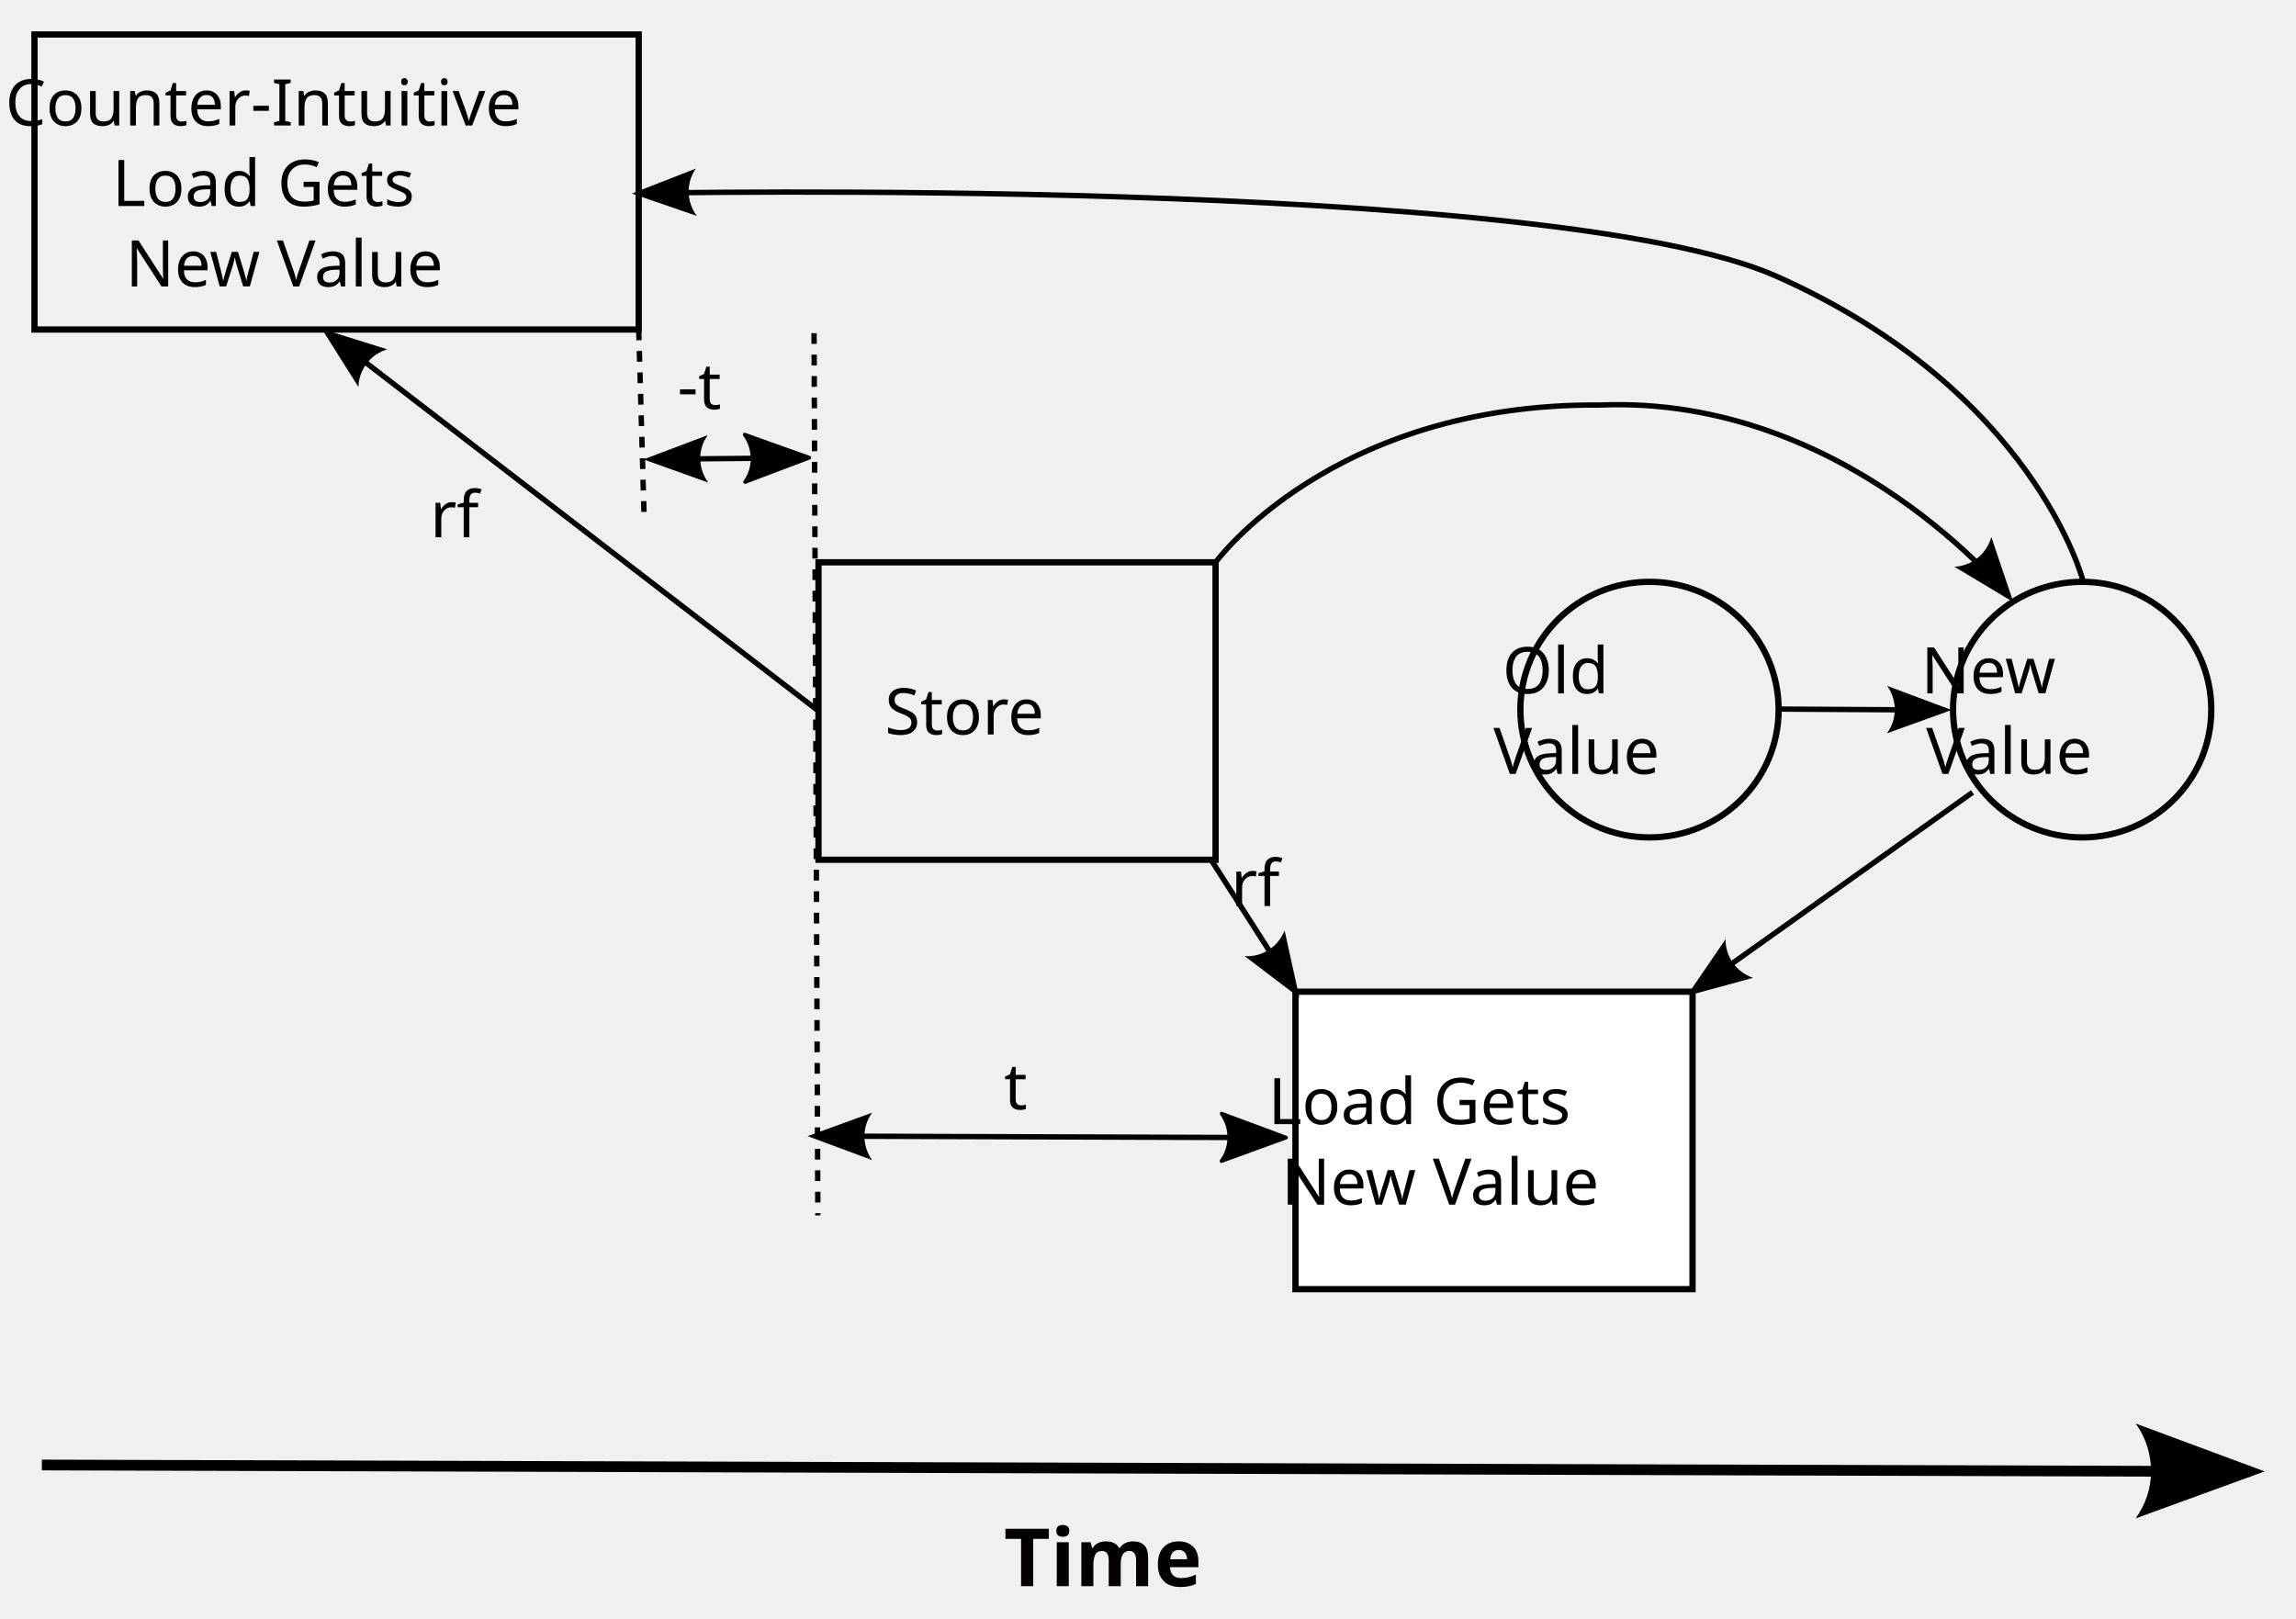
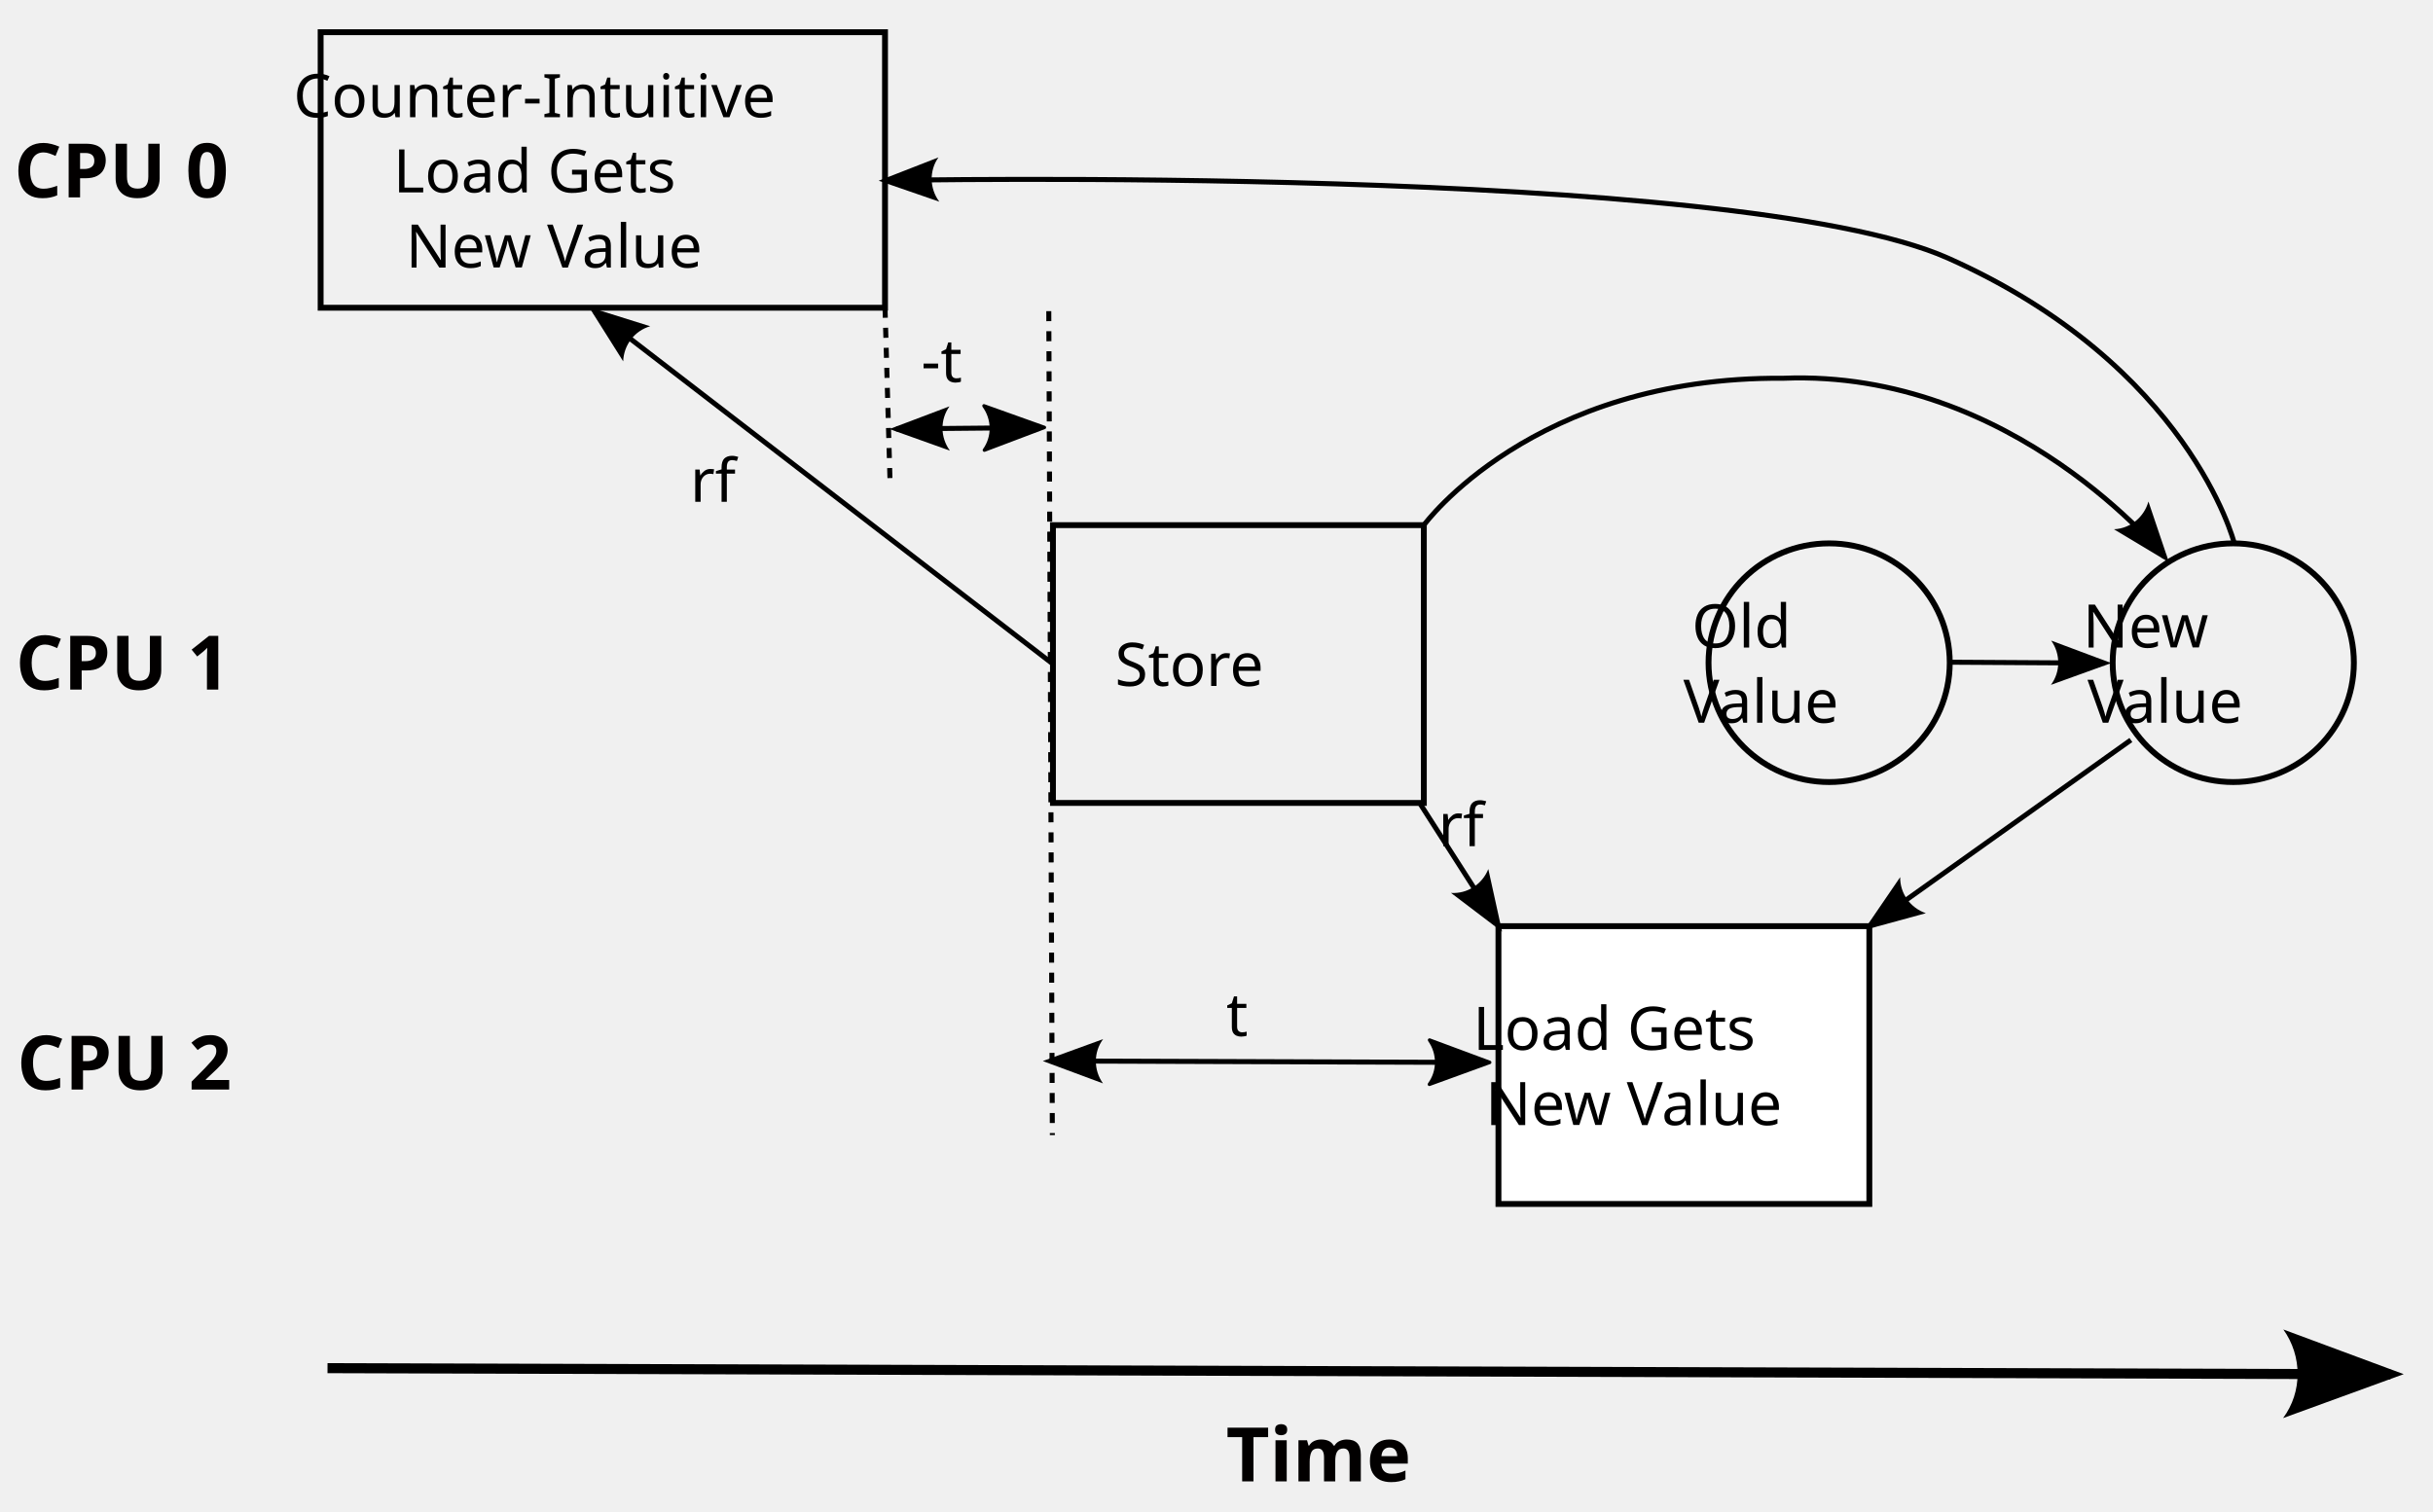
- <svg xmlns="http://www.w3.org/2000/svg" width="366.215" height="258.206" viewBox="0 0 343.327 242.068" id="svg2" version="1.1">
+ <svg xmlns="http://www.w3.org/2000/svg" width="415.47" height="258.206" viewBox="0 0 389.503 242.068" id="svg2" version="1.1">
  <defs id="defs90">
    <marker style="overflow:visible" id="Arrow2Lstart" refX="0" refY="0" orient="auto">
      <path transform="matrix(1.1,0,0,1.1,1.1,0)" d="M 8.719,4.034 -2.207,0.016 8.719,-4.002 c -1.745,2.372 -1.735,5.617 -6e-7,8.035 z" style="fill:context-stroke;fill-rule:evenodd;stroke:context-stroke;stroke-width:0.625;stroke-linejoin:round" id="path25955" />
    </marker>
    <marker orient="auto" refY="0" refX="0" id="Arrow2Lend" style="overflow:visible">
      <path id="path4240" style="fill-rule:evenodd;stroke-width:0.625;stroke-linejoin:round" d="M 8.719,4.034 -2.207,0.016 8.719,-4.002 c -1.745,2.372 -1.735,5.617 -6e-7,8.035 z" transform="matrix(-1.1,0,0,-1.1,-1.1,0)" />
    </marker>
    <marker orient="auto" refY="0" refX="0" id="Arrow2Lend-6" style="overflow:visible">
      <path id="path4240-7" style="fill-rule:evenodd;stroke-width:0.625;stroke-linejoin:round" d="M 8.719,4.034 -2.207,0.016 8.719,-4.002 c -1.745,2.372 -1.735,5.617 -6e-7,8.035 z" transform="matrix(-1.1,0,0,-1.1,-1.1,0)" />
    </marker>
    <marker orient="auto" refY="0" refX="0" id="Arrow2Lend-6-0" style="overflow:visible">
      <path id="path4240-7-9" style="fill-rule:evenodd;stroke-width:0.625;stroke-linejoin:round" d="M 8.719,4.034 -2.207,0.016 8.719,-4.002 c -1.745,2.372 -1.735,5.617 -6e-7,8.035 z" transform="matrix(-1.1,0,0,-1.1,-1.1,0)" />
    </marker>
    <marker orient="auto" refY="0" refX="0" id="Arrow2Lend-9" style="overflow:visible">
      <path id="path4240-78" style="fill-rule:evenodd;stroke-width:0.625;stroke-linejoin:round" d="M 8.719,4.034 -2.207,0.016 8.719,-4.002 c -1.745,2.372 -1.735,5.617 -6e-7,8.035 z" transform="matrix(-1.1,0,0,-1.1,-1.1,0)" />
    </marker>
    <marker orient="auto" refY="0" refX="0" id="Arrow2Lend-3" style="overflow:visible">
      <path id="path4240-8" style="fill-rule:evenodd;stroke-width:0.625;stroke-linejoin:round" d="M 8.719,4.034 -2.207,0.016 8.719,-4.002 c -1.745,2.372 -1.735,5.617 -6e-7,8.035 z" transform="matrix(-1.1,0,0,-1.1,-1.1,0)" />
    </marker>
    <marker style="overflow:visible" id="Arrow2Lstart-7" refX="0" refY="0" orient="auto">
      <path transform="matrix(1.1,0,0,1.1,1.1,0)" d="M 8.719,4.034 -2.207,0.016 8.719,-4.002 c -1.745,2.372 -1.735,5.617 -6e-7,8.035 z" style="fill:context-stroke;fill-rule:evenodd;stroke:context-stroke;stroke-width:0.625;stroke-linejoin:round" id="path25955-8" />
    </marker>
    <marker orient="auto" refY="0" refX="0" id="Arrow2Lend-3-7" style="overflow:visible">
      <path id="path4240-8-4" style="fill-rule:evenodd;stroke-width:0.625;stroke-linejoin:round" d="M 8.719,4.034 -2.207,0.016 8.719,-4.002 c -1.745,2.372 -1.735,5.617 -6e-7,8.035 z" transform="matrix(-1.1,0,0,-1.1,-1.1,0)" />
    </marker>
    <marker orient="auto" refY="0" refX="0" id="Arrow2Lend-98" style="overflow:visible">
      <path id="path4240-85" style="fill-rule:evenodd;stroke-width:0.625;stroke-linejoin:round" d="M 8.719,4.034 -2.207,0.016 8.719,-4.002 c -1.745,2.372 -1.735,5.617 -6e-7,8.035 z" transform="matrix(-1.1,0,0,-1.1,-1.1,0)" />
    </marker>
    <marker orient="auto" refY="0" refX="0" id="Arrow2Lend-98-4" style="overflow:visible">
      <path id="path4240-85-3" style="fill-rule:evenodd;stroke-width:0.625;stroke-linejoin:round" d="M 8.719,4.034 -2.207,0.016 8.719,-4.002 c -1.745,2.372 -1.735,5.617 -6e-7,8.035 z" transform="matrix(-1.1,0,0,-1.1,-1.1,0)" />
    </marker>
    <marker orient="auto" refY="0" refX="0" id="Arrow2Lend-98-4-1" style="overflow:visible">
      <path id="path4240-85-3-3" style="fill-rule:evenodd;stroke-width:0.625;stroke-linejoin:round" d="M 8.719,4.034 -2.207,0.016 8.719,-4.002 c -1.745,2.372 -1.735,5.617 -6e-7,8.035 z" transform="matrix(-1.1,0,0,-1.1,-1.1,0)" />
    </marker>
    <marker orient="auto" refY="0" refX="0" id="Arrow2Lend-98-4-0" style="overflow:visible">
      <path id="path4240-85-3-9" style="fill-rule:evenodd;stroke-width:0.625;stroke-linejoin:round" d="M 8.719,4.034 -2.207,0.016 8.719,-4.002 c -1.745,2.372 -1.735,5.617 -6e-7,8.035 z" transform="matrix(-1.1,0,0,-1.1,-1.1,0)" />
    </marker>
    <marker orient="auto" refY="0" refX="0" id="Arrow2Lend-32" style="overflow:visible">
      <path id="path4240-4" style="fill-rule:evenodd;stroke-width:0.625;stroke-linejoin:round" d="M 8.719,4.034 -2.207,0.016 8.719,-4.002 c -1.745,2.372 -1.735,5.617 -6e-7,8.035 z" transform="matrix(-1.1,0,0,-1.1,-1.1,0)" />
    </marker>
    <marker orient="auto" refY="0" refX="0" id="Arrow2Lend-98-8" style="overflow:visible">
      <path id="path4240-85-33" style="fill-rule:evenodd;stroke-width:0.625;stroke-linejoin:round" d="M 8.719,4.034 -2.207,0.016 8.719,-4.002 c -1.745,2.372 -1.735,5.617 -6e-7,8.035 z" transform="matrix(-1.1,0,0,-1.1,-1.1,0)" />
    </marker>
    <marker orient="auto" refY="0" refX="0" id="Arrow2Lend-98-47" style="overflow:visible">
      <path id="path4240-85-6" style="fill-rule:evenodd;stroke-width:0.625;stroke-linejoin:round" d="M 8.719,4.034 -2.207,0.016 8.719,-4.002 c -1.745,2.372 -1.735,5.617 -6e-7,8.035 z" transform="matrix(-1.1,0,0,-1.1,-1.1,0)" />
    </marker>
    <marker orient="auto" refY="0" refX="0" id="Arrow2Lend-98-4-1-6" style="overflow:visible">
      <path id="path4240-85-3-3-4" style="fill-rule:evenodd;stroke-width:0.625;stroke-linejoin:round" d="M 8.719,4.034 -2.207,0.016 8.719,-4.002 c -1.745,2.372 -1.735,5.617 -6e-7,8.035 z" transform="matrix(-1.1,0,0,-1.1,-1.1,0)" />
    </marker>
+     <marker orient="auto" refY="0" refX="0" id="Arrow2Lend-32-1" style="overflow:visible">
+       <path id="path4240-4-2" style="fill-rule:evenodd;stroke-width:0.625;stroke-linejoin:round" d="M 8.719,4.034 -2.207,0.016 8.719,-4.002 c -1.745,2.372 -1.735,5.617 -6e-7,8.035 z" transform="matrix(-1.1,0,0,-1.1,-1.1,0)" />
+     </marker>
  </defs>
-   <g id="g28235" transform="translate(79.82487,64.53263)">
+   <g id="g28235" transform="translate(126.0008,64.53263)">
    <path style="fill:none;stroke:#000000;stroke-width:1.605;stroke-linecap:butt;stroke-linejoin:miter;stroke-miterlimit:4;stroke-dasharray:none;stroke-opacity:1;marker-end:url(#Arrow2Lend-32)" d="m -73.569,154.55 330.252,0.98" id="path3925-9-3" />
    <text xml:space="preserve" style="font-style:normal;font-weight:normal;line-height:0%;font-family:sans-serif;text-align:center;letter-spacing:0px;word-spacing:0px;text-anchor:middle;fill:#020000;fill-opacity:1;stroke:none" x="92.883" y="172.677" id="text4659-7">
      <tspan id="tspan4661-1" x="92.883" y="172.677" style="font-weight:bold;font-size:12.049px;line-height:1.25;font-family:sans-serif;fill:#020000;fill-opacity:1">Time</tspan>
    </text>
  </g>
-   <path style="fill:none;stroke:#000000;stroke-width:0.802px;stroke-linecap:butt;stroke-linejoin:miter;stroke-opacity:1;marker-end:url(#Arrow2Lend-98-8)" d="m 294.959,118.497 -41.869,29.808" id="path3011-8-3" />
-   <path style="fill:none;stroke:#000000;stroke-width:0.802;stroke-linecap:butt;stroke-linejoin:miter;stroke-miterlimit:4;stroke-dasharray:1.605, 1.605;stroke-dashoffset:0;stroke-opacity:1" d="m 121.727,49.824 0.569,131.933" id="path3011-5" />
-   <text xml:space="preserve" style="font-style:normal;font-weight:normal;line-height:0%;font-family:sans-serif;text-align:center;letter-spacing:0px;word-spacing:0px;text-anchor:middle;fill:#000000;fill-opacity:1;stroke:none" x="109.257" y="61.176" id="text3969-7">
-     <tspan id="tspan3971-9" x="109.257" y="61.176" style="font-size:9.63px;line-height:1.25;font-family:sans-serif">-t</tspan>
+   <path style="fill:none;stroke:#000000;stroke-width:0.802px;stroke-linecap:butt;stroke-linejoin:miter;stroke-opacity:1;marker-end:url(#Arrow2Lend-98-8)" d="m 341.135,118.497 -41.869,29.808" id="path3011-8-3" />
+   <path style="fill:none;stroke:#000000;stroke-width:0.802;stroke-linecap:butt;stroke-linejoin:miter;stroke-miterlimit:4;stroke-dasharray:1.605, 1.605;stroke-dashoffset:0;stroke-opacity:1" d="m 167.903,49.824 0.569,131.933" id="path3011-5" />
+   <text xml:space="preserve" style="font-style:normal;font-weight:normal;line-height:0%;font-family:sans-serif;text-align:center;letter-spacing:0px;word-spacing:0px;text-anchor:middle;fill:#000000;fill-opacity:1;stroke:none" x="155.433" y="61.176" id="text3969-7">
+     <tspan id="tspan3971-9" x="155.433" y="61.176" style="font-size:9.63px;line-height:1.25;font-family:sans-serif">-t</tspan>
  </text>
-   <g id="g5986" transform="translate(14.29027,150.4508)">
+   <g id="g5986" transform="translate(60.46619,150.4508)">
    <text xml:space="preserve" style="font-style:normal;font-weight:normal;line-height:0%;font-family:sans-serif;text-align:center;letter-spacing:0px;word-spacing:0px;text-anchor:middle;fill:#000000;fill-opacity:1;stroke:none" x="137.73" y="-40.614" id="text3901">
      <tspan x="137.73" y="-40.614" style="font-size:9.63px;line-height:1.25;font-family:sans-serif" id="tspan4908">Store</tspan>
    </text>
    <rect style="fill:none;fill-opacity:1;stroke:#000000;stroke-width:0.938;stroke-miterlimit:4;stroke-dasharray:none;stroke-dashoffset:0" id="rect5856" width="59.376" height="44.484" x="108.103" y="-66.361" />
  </g>
-   <g id="g5986-8" transform="translate(-102.9471,71.51708)">
+   <g id="g5986-8" transform="translate(-56.77116,71.51707)">
    <text xml:space="preserve" style="font-style:normal;font-weight:normal;line-height:0%;font-family:sans-serif;text-align:center;letter-spacing:0px;word-spacing:0px;text-anchor:middle;fill:#000000;fill-opacity:1;stroke:none" x="153.265" y="-52.747" id="text3901-9">
      <tspan x="153.265" y="-52.747" style="font-size:9.63px;line-height:1.25;font-family:sans-serif" id="tspan13340">Counter-Intuitive</tspan>
      <tspan x="153.265" y="-40.71" style="font-size:9.63px;line-height:1.25;font-family:sans-serif" id="tspan10005">Load Gets</tspan>
      <tspan x="153.265" y="-28.673" style="font-size:9.63px;line-height:1.25;font-family:sans-serif" id="tspan12149">New Value</tspan>
    </text>
    <rect style="fill:none;fill-opacity:1;stroke:#000000;stroke-width:0.938;stroke-miterlimit:4;stroke-dasharray:none;stroke-dashoffset:0" id="rect5856-7" width="90.352" height="44.122" x="108.103" y="-66.361" />
  </g>
-   <g id="g5986-8-0" transform="translate(85.61072,214.6658)">
+   <g id="g5986-8-0" transform="translate(131.7866,214.6658)">
    <rect style="fill:#ffffff;fill-opacity:1;stroke:#000000;stroke-width:0.938;stroke-miterlimit:4;stroke-dasharray:none;stroke-dashoffset:0" id="rect5856-7-3" width="59.376" height="44.484" x="108.103" y="-66.361" />
    <text xml:space="preserve" style="font-style:normal;font-weight:normal;line-height:0%;font-family:sans-serif;text-align:center;letter-spacing:0px;word-spacing:0px;text-anchor:middle;fill:#000000;fill-opacity:1;stroke:none" x="137.554" y="-46.548" id="text3901-9-1">
      <tspan x="137.554" y="-46.548" style="font-size:9.63px;line-height:1.25;font-family:sans-serif" id="tspan10005-1">Load Gets</tspan>
      <tspan x="137.554" y="-34.511" style="font-size:9.63px;line-height:1.25;font-family:sans-serif" id="tspan17247">New Value</tspan>
    </text>
  </g>
-   <g id="g25404" transform="translate(-19.99807,196.64)">
+   <g id="g25404" transform="translate(26.17785,196.64)">
    <g id="g18822" transform="translate(5.599321,-4.903425)">
      <text xml:space="preserve" style="font-style:normal;font-weight:normal;line-height:0%;font-family:sans-serif;text-align:center;letter-spacing:0px;word-spacing:0px;text-anchor:middle;fill:#000000;fill-opacity:1;stroke:none" x="261.064" y="-88.045" id="text3901-61">
        <tspan id="tspan3903-8" x="261.064" y="-88.045" style="font-size:9.63px;line-height:1.25;font-family:sans-serif">Old</tspan>
        <tspan x="261.064" y="-76.008" style="font-size:9.63px;line-height:1.25;font-family:sans-serif" id="tspan17350">Value</tspan>
      </text>
      <ellipse style="fill:none;fill-opacity:1;stroke:#000000;stroke-width:0.938;stroke-miterlimit:4;stroke-dasharray:none;stroke-dashoffset:0" id="path18736" cx="261.053" cy="-85.617" rx="19.308" ry="19.111" />
    </g>
    <g id="g18822-7" transform="translate(70.29718,-4.903425)">
      <text xml:space="preserve" style="font-style:normal;font-weight:normal;line-height:0%;font-family:sans-serif;text-align:center;letter-spacing:0px;word-spacing:0px;text-anchor:middle;fill:#000000;fill-opacity:1;stroke:none" x="261.064" y="-88.045" id="text3901-61-8">
        <tspan id="tspan3903-8-8" x="261.064" y="-88.045" style="font-size:9.63px;line-height:1.25;font-family:sans-serif">New</tspan>
        <tspan x="261.064" y="-76.008" style="font-size:9.63px;line-height:1.25;font-family:sans-serif" id="tspan17350-6">Value</tspan>
      </text>
      <ellipse style="fill:none;fill-opacity:1;stroke:#000000;stroke-width:0.938;stroke-miterlimit:4;stroke-dasharray:none;stroke-dashoffset:0" id="path18736-0" cx="261.053" cy="-85.617" rx="19.308" ry="19.111" />
    </g>
    <path style="fill:none;stroke:#000000;stroke-width:0.802px;stroke-linecap:butt;stroke-linejoin:miter;stroke-opacity:1;marker-end:url(#Arrow2Lend-6-0)" d="m 286.187,-90.6 24.566,0.144" id="path3011-6-7" />
  </g>
-   <path style="fill:none;stroke:#000000;stroke-width:0.802;stroke-linecap:butt;stroke-linejoin:miter;stroke-miterlimit:4;stroke-dasharray:1.605, 1.605;stroke-dashoffset:0;stroke-opacity:1" d="m 95.508,49.278 0.834,28.846" id="path3011-5-3" />
-   <path style="fill:none;stroke:#000000;stroke-width:0.802px;stroke-linecap:butt;stroke-linejoin:miter;stroke-opacity:1;marker-start:url(#Arrow2Lstart);marker-end:url(#Arrow2Lend-3)" d="m 119.957,68.47 -22.669,0.209" id="path3011-3" />
-   <text xml:space="preserve" style="font-style:normal;font-weight:normal;line-height:0%;font-family:sans-serif;text-align:center;letter-spacing:0px;word-spacing:0px;text-anchor:middle;fill:#000000;fill-opacity:1;stroke:none" x="156.56" y="165.898" id="text3969-7-1">
-     <tspan id="tspan3971-9-9" x="156.56" y="165.898" style="font-size:9.63px;line-height:1.25;font-family:sans-serif">t</tspan>
+   <path style="fill:none;stroke:#000000;stroke-width:0.802;stroke-linecap:butt;stroke-linejoin:miter;stroke-miterlimit:4;stroke-dasharray:1.605, 1.605;stroke-dashoffset:0;stroke-opacity:1" d="m 141.684,49.278 0.834,28.846" id="path3011-5-3" />
+   <path style="fill:none;stroke:#000000;stroke-width:0.802px;stroke-linecap:butt;stroke-linejoin:miter;stroke-opacity:1;marker-start:url(#Arrow2Lstart);marker-end:url(#Arrow2Lend-3)" d="m 166.133,68.47 -22.669,0.209" id="path3011-3" />
+   <text xml:space="preserve" style="font-style:normal;font-weight:normal;line-height:0%;font-family:sans-serif;text-align:center;letter-spacing:0px;word-spacing:0px;text-anchor:middle;fill:#000000;fill-opacity:1;stroke:none" x="202.736" y="165.898" id="text3969-7-1">
+     <tspan id="tspan3971-9-9" x="202.736" y="165.898" style="font-size:9.63px;line-height:1.25;font-family:sans-serif">t</tspan>
  </text>
-   <path style="fill:none;stroke:#000000;stroke-width:0.802px;stroke-linecap:butt;stroke-linejoin:miter;stroke-opacity:1;marker-start:url(#Arrow2Lstart-7);marker-end:url(#Arrow2Lend-3-7)" d="m 191.245,170.13 -69.407,-0.236" id="path3011-3-0" />
-   <path style="fill:none;stroke:#000000;stroke-width:0.802px;stroke-linecap:butt;stroke-linejoin:miter;stroke-opacity:1;marker-end:url(#Arrow2Lend-98-4)" d="m 180.999,128.431 12.715,19.874" id="path3011-8-7" />
-   <path style="fill:none;stroke:#000000;stroke-width:0.802px;stroke-linecap:butt;stroke-linejoin:miter;stroke-opacity:1;marker-end:url(#Arrow2Lend-98-4-1)" d="m 181.77,84.09 c 0,0 17.344,-23.839 57.545,-23.521 36.807,-1.479 61.061,28.647 61.061,28.647" id="path3011-8-7-8" />
-   <text xml:space="preserve" style="font-style:normal;font-weight:normal;line-height:0%;font-family:sans-serif;text-align:center;letter-spacing:0px;word-spacing:0px;text-anchor:middle;fill:#000000;fill-opacity:1;stroke:none" x="192.386" y="135.497" id="text3969-7-1-8">
-     <tspan id="tspan3971-9-9-0" x="192.386" y="135.497" style="font-size:9.63px;line-height:1.25;font-family:sans-serif">rf</tspan>
+   <path style="fill:none;stroke:#000000;stroke-width:0.802px;stroke-linecap:butt;stroke-linejoin:miter;stroke-opacity:1;marker-start:url(#Arrow2Lstart-7);marker-end:url(#Arrow2Lend-3-7)" d="m 237.421,170.13 -69.407,-0.236" id="path3011-3-0" />
+   <path style="fill:none;stroke:#000000;stroke-width:0.802px;stroke-linecap:butt;stroke-linejoin:miter;stroke-opacity:1;marker-end:url(#Arrow2Lend-98-4)" d="m 227.175,128.431 12.715,19.874" id="path3011-8-7" />
+   <path style="fill:none;stroke:#000000;stroke-width:0.802px;stroke-linecap:butt;stroke-linejoin:miter;stroke-opacity:1;marker-end:url(#Arrow2Lend-98-4-1)" d="m 227.946,84.09 c 0,0 17.344,-23.839 57.545,-23.521 36.807,-1.479 61.061,28.647 61.061,28.647" id="path3011-8-7-8" />
+   <text xml:space="preserve" style="font-style:normal;font-weight:normal;line-height:0%;font-family:sans-serif;text-align:center;letter-spacing:0px;word-spacing:0px;text-anchor:middle;fill:#000000;fill-opacity:1;stroke:none" x="238.562" y="135.497" id="text3969-7-1-8">
+     <tspan id="tspan3971-9-9-0" x="238.562" y="135.497" style="font-size:9.63px;line-height:1.25;font-family:sans-serif">rf</tspan>
  </text>
-   <text xml:space="preserve" style="font-style:normal;font-weight:normal;line-height:0%;font-family:sans-serif;text-align:center;letter-spacing:0px;word-spacing:0px;text-anchor:middle;fill:#000000;fill-opacity:1;stroke:none" x="72.642" y="80.349" id="text3969-7-1-8-9">
-     <tspan id="tspan3971-9-9-0-0" x="72.642" y="80.349" style="font-size:9.63px;line-height:1.25;font-family:sans-serif">rf</tspan>
+   <text xml:space="preserve" style="font-style:normal;font-weight:normal;line-height:0%;font-family:sans-serif;text-align:center;letter-spacing:0px;word-spacing:0px;text-anchor:middle;fill:#000000;fill-opacity:1;stroke:none" x="118.817" y="80.349" id="text3969-7-1-8-9">
+     <tspan id="tspan3971-9-9-0-0" x="118.817" y="80.349" style="font-size:9.63px;line-height:1.25;font-family:sans-serif">rf</tspan>
  </text>
-   <path style="fill:none;stroke:#000000;stroke-width:0.802px;stroke-linecap:butt;stroke-linejoin:miter;stroke-opacity:1;marker-end:url(#Arrow2Lend-98-47)" d="M 122.157,106.147 48.968,49.81" id="path3011-8-8" />
-   <path style="fill:none;stroke:#000000;stroke-width:0.802px;stroke-linecap:butt;stroke-linejoin:miter;stroke-opacity:1;marker-end:url(#Arrow2Lend-98-4-1-6)" d="m 311.502,86.939 c 0,0 -7.204,-28.425 -45.84,-45.615 C 231.717,26.221 95.556,28.905 95.556,28.905" id="path3011-8-7-8-1" />
+   <path style="fill:none;stroke:#000000;stroke-width:0.802px;stroke-linecap:butt;stroke-linejoin:miter;stroke-opacity:1;marker-end:url(#Arrow2Lend-98-47)" d="M 168.333,106.147 95.144,49.81" id="path3011-8-8" />
+   <path style="fill:none;stroke:#000000;stroke-width:0.802px;stroke-linecap:butt;stroke-linejoin:miter;stroke-opacity:1;marker-end:url(#Arrow2Lend-98-4-1-6)" d="m 357.678,86.939 c 0,0 -7.204,-28.425 -45.84,-45.615 C 277.893,26.221 141.732,28.905 141.732,28.905" id="path3011-8-7-8-1" />
+   <text xml:space="preserve" style="font-style:normal;font-weight:normal;line-height:0%;font-family:sans-serif;text-align:center;letter-spacing:0px;word-spacing:0px;text-anchor:middle;fill:#020000;fill-opacity:1;stroke:none" x="24.106" y="31.612" id="text4659-7-6">
+     <tspan id="tspan4661-1-8" x="24.106" y="31.612" style="font-weight:bold;font-size:12.049px;line-height:1.25;font-family:sans-serif;fill:#020000;fill-opacity:1">CPU 0</tspan>
+   </text>
+   <text xml:space="preserve" style="font-style:normal;font-weight:normal;line-height:0%;font-family:sans-serif;text-align:center;letter-spacing:0px;word-spacing:0px;text-anchor:middle;fill:#020000;fill-opacity:1;stroke:none" x="24.359" y="110.417" id="text4659-7-6-3">
+     <tspan id="tspan4661-1-8-8" x="24.359" y="110.417" style="font-weight:bold;font-size:12.049px;line-height:1.25;font-family:sans-serif;fill:#020000;fill-opacity:1">CPU 1</tspan>
+   </text>
+   <text xml:space="preserve" style="font-style:normal;font-weight:normal;line-height:0%;font-family:sans-serif;text-align:center;letter-spacing:0px;word-spacing:0px;text-anchor:middle;fill:#020000;fill-opacity:1;stroke:none" x="24.576" y="174.468" id="text4659-7-6-0">
+     <tspan id="tspan4661-1-8-4" x="24.576" y="174.468" style="font-weight:bold;font-size:12.049px;line-height:1.25;font-family:sans-serif;fill:#020000;fill-opacity:1">CPU 2</tspan>
+   </text>
</svg>
